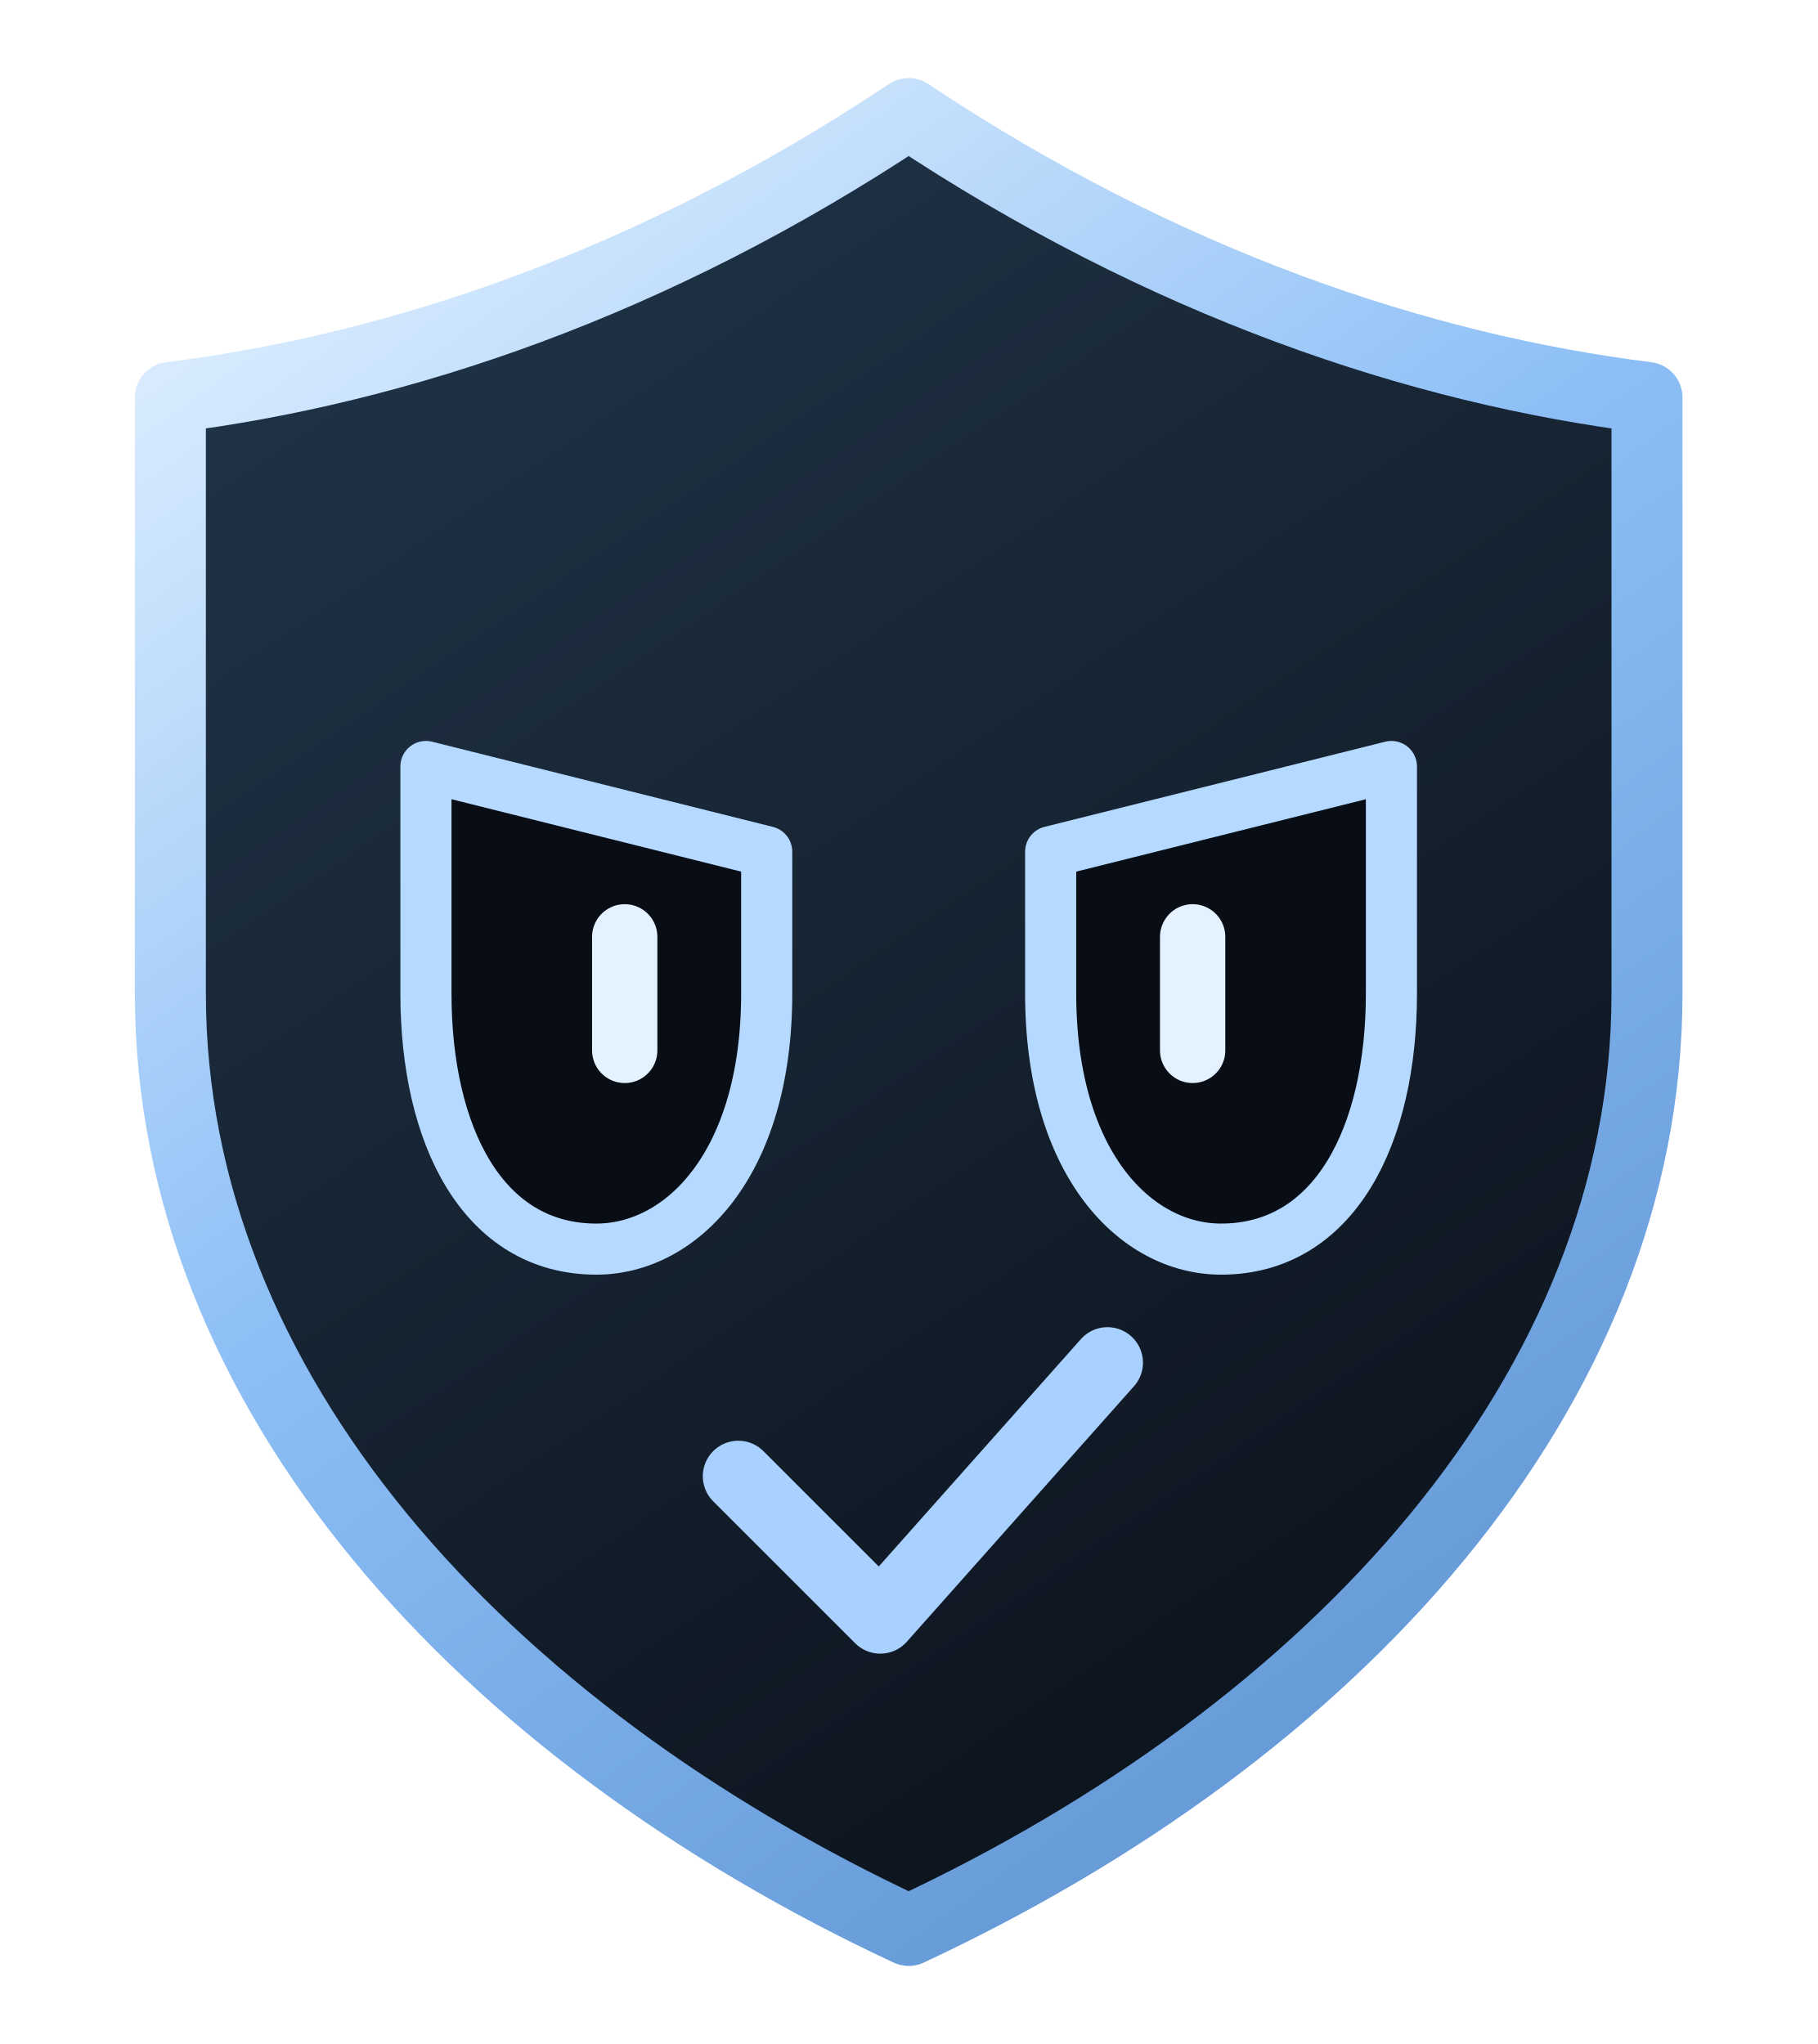
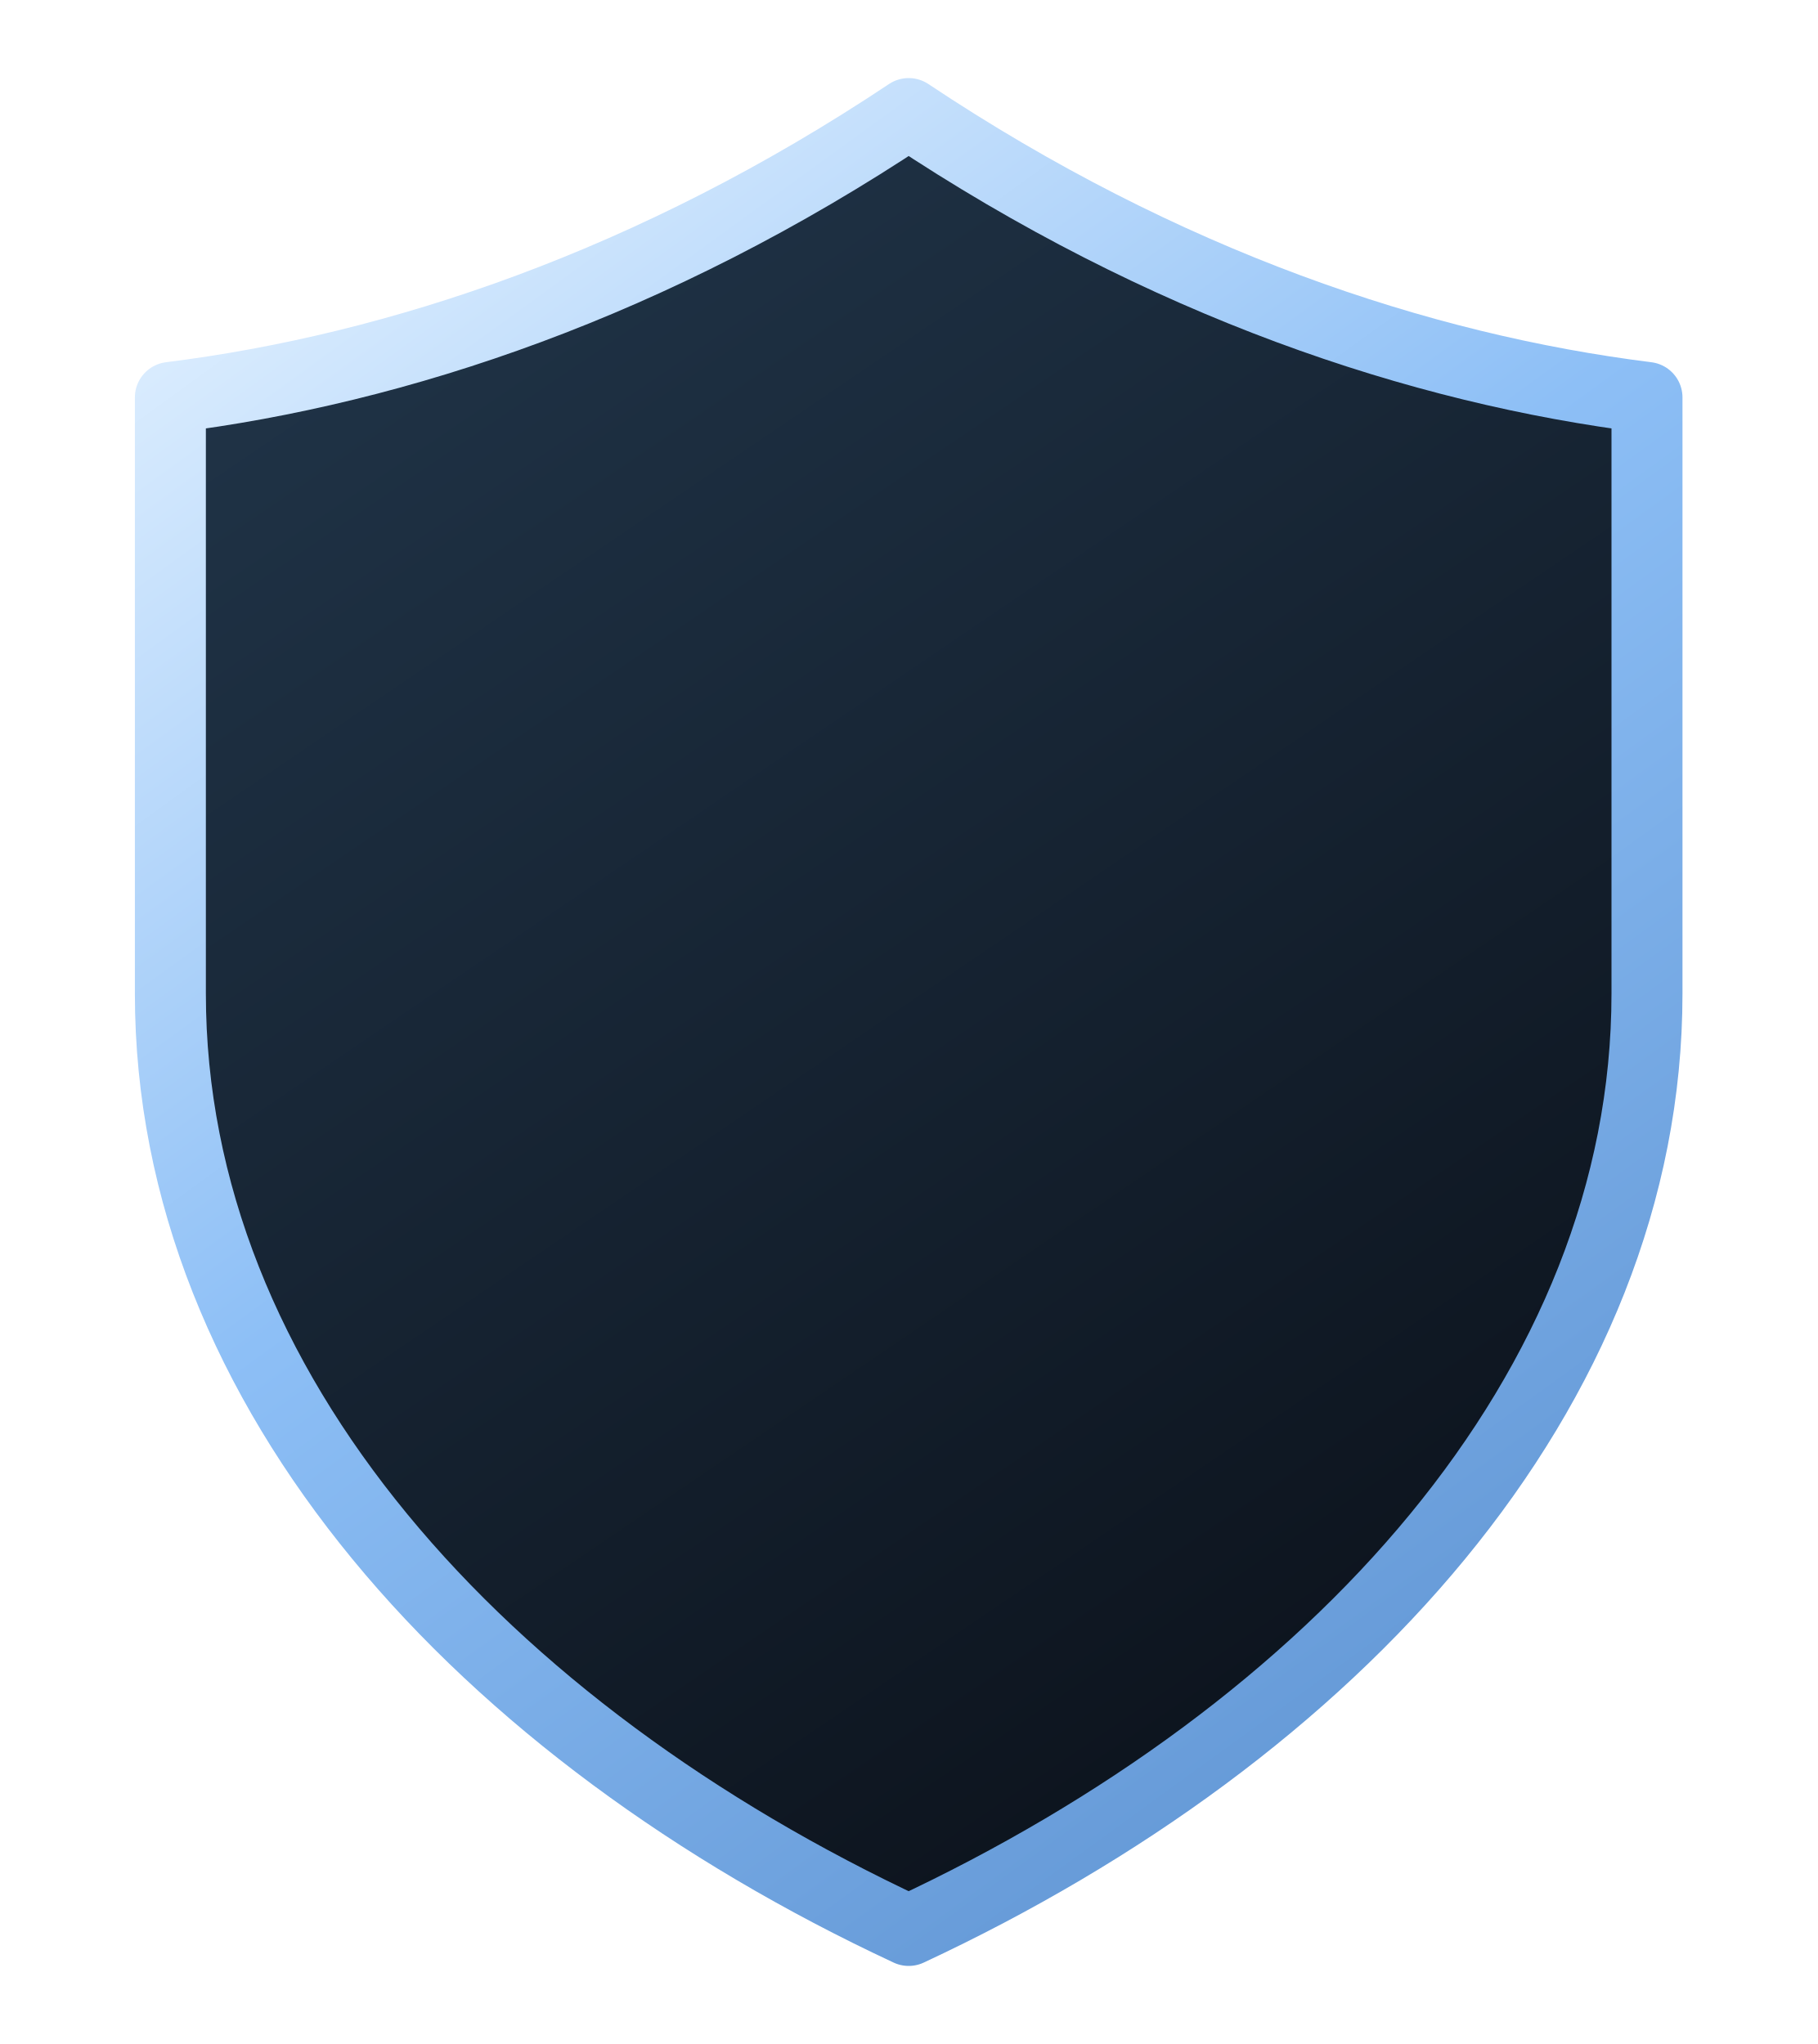
<svg xmlns="http://www.w3.org/2000/svg" viewBox="0 0 64 72" fill="none">
  <defs>
    <linearGradient id="rim" x1="10" y1="4" x2="55" y2="66" gradientUnits="userSpaceOnUse">
      <stop stop-color="#e4f2ff" />
      <stop offset=".45" stop-color="#8dbff6" />
      <stop offset="1" stop-color="#5c91d0" />
    </linearGradient>
    <linearGradient id="glass" x1="12" y1="8" x2="50" y2="64" gradientUnits="userSpaceOnUse">
      <stop stop-color="#203448" />
      <stop offset="1" stop-color="#0b111a" />
    </linearGradient>
  </defs>
  <path d="M32 4C23 10 14 13 6 14V35C6 49 17 61 32 68C47 61 58 49 58 35V14C50 13 41 10 32 4Z" fill="url(#glass)" stroke="url(#rim)" stroke-width="2.5" stroke-linejoin="round" />
-   <path d="M15 27L27 30V35C27 41 24 44 21 44C17 44 15 40 15 35V27Z M49 27L37 30V35C37 41 40 44 43 44C47 44 49 40 49 35V27Z" fill="#090e16" stroke="#b6d9ff" stroke-width="1.8" stroke-linejoin="round" />
-   <path d="M22 33V37M42 33V37" stroke="#e4f2ff" stroke-width="2.3" stroke-linecap="round" />
-   <path d="M26 52L31 57L39 48" stroke="#a9d1ff" stroke-width="2.5" stroke-linecap="round" stroke-linejoin="round" />
</svg>
